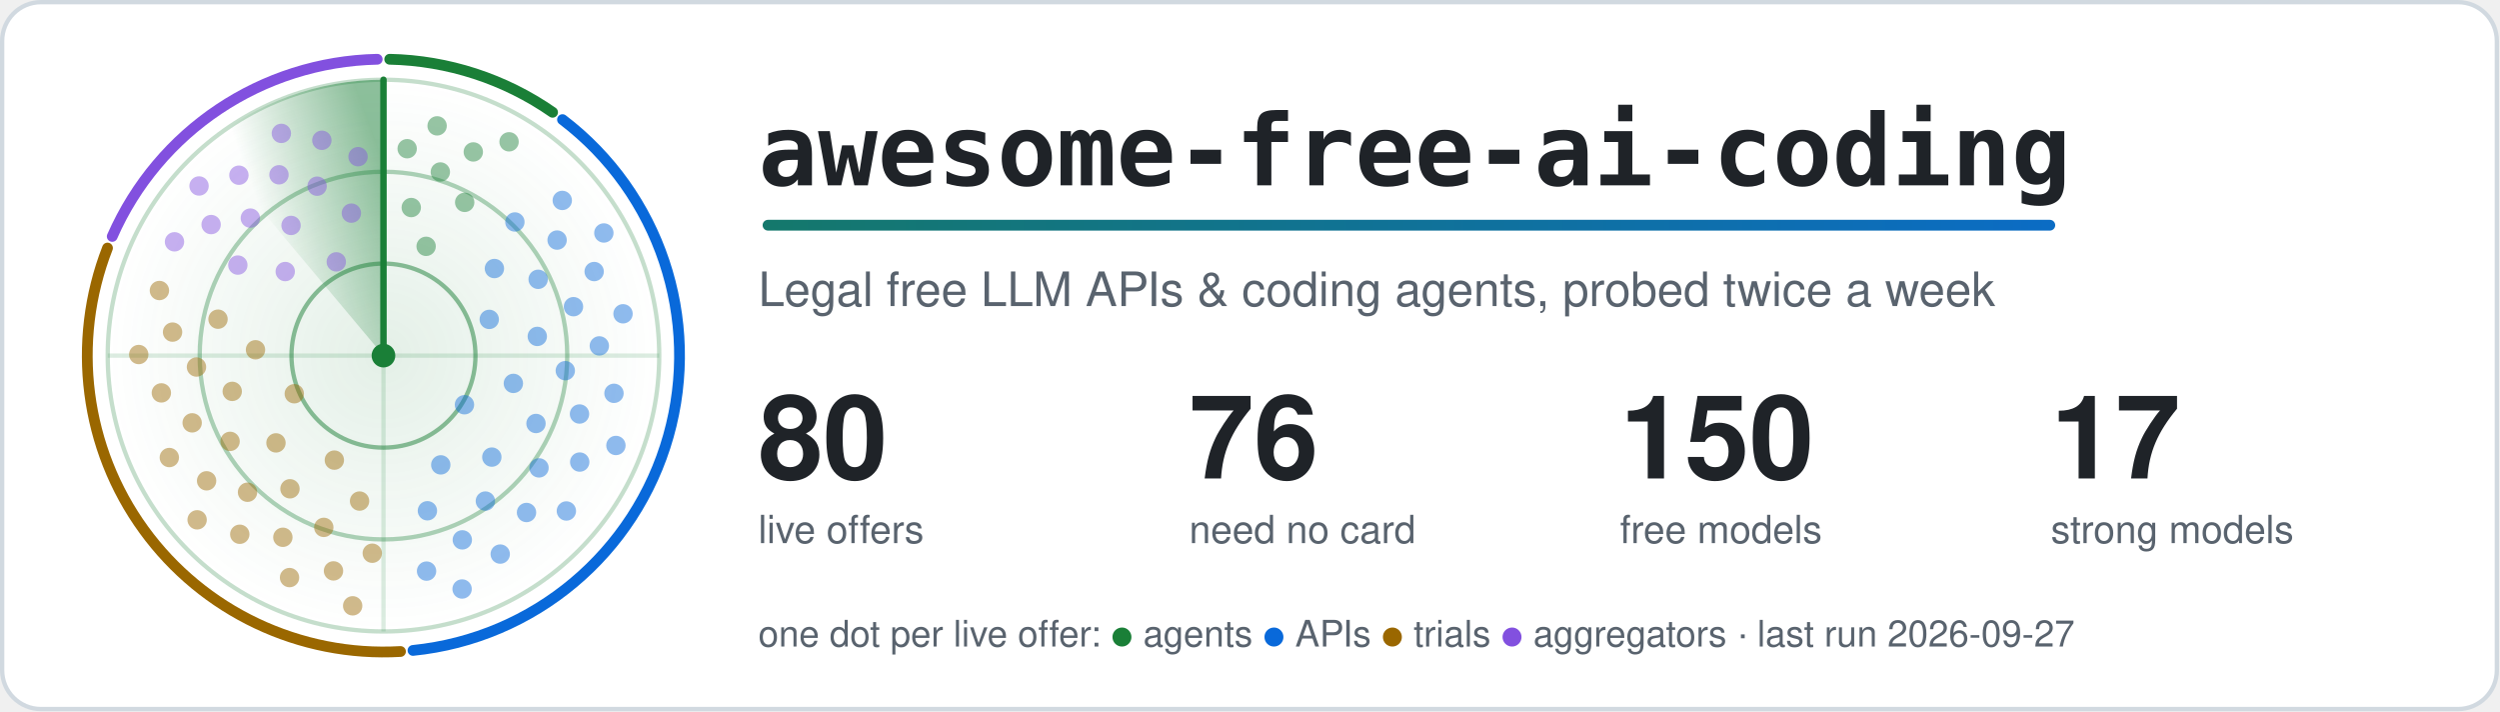
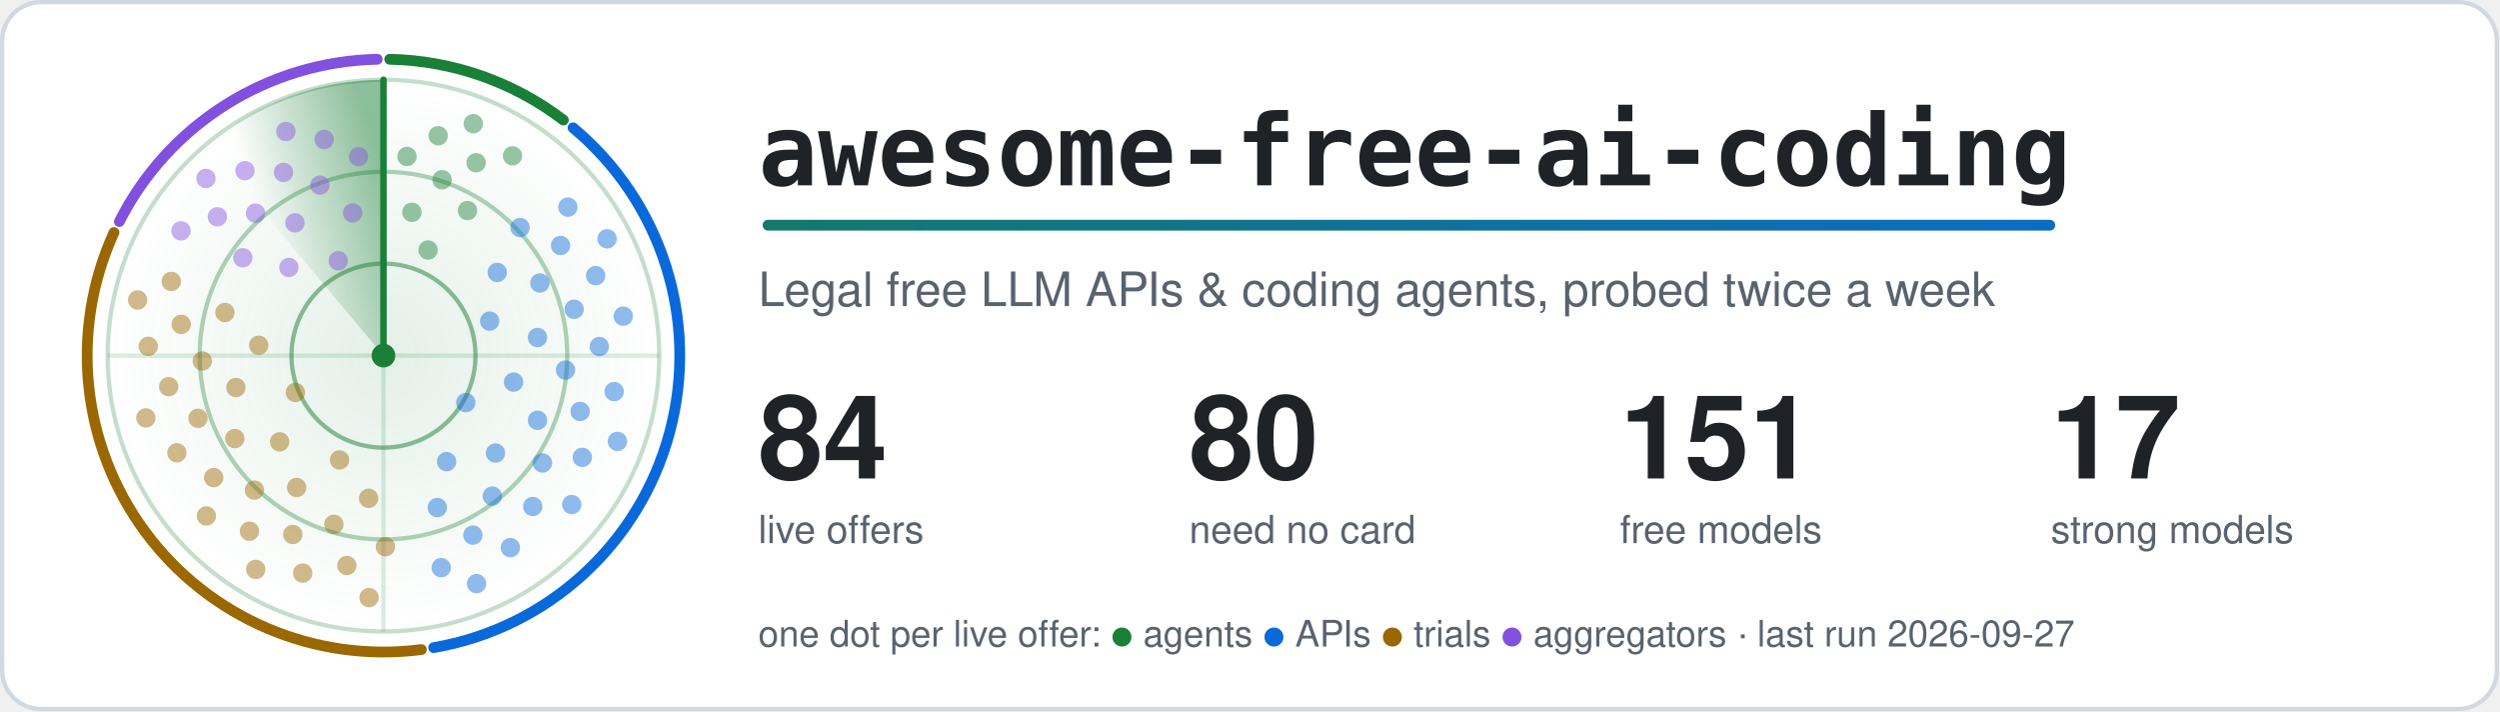
<svg xmlns="http://www.w3.org/2000/svg" width="1160" height="330" viewBox="0 0 1160 330" role="img" aria-labelledby="title">
  <style>.card{fill:#ffffff;stroke:#d1d9e0}.t{fill:#1f2328}.m{fill:#59636e}.ring{stroke:#1a7f37}.hub{fill:#1a7f37}.beam{stroke:#1a7f37}.s0,.s1,.g0,.g1{stop-color:#1a7f37}.a0{stop-color:#1a7f37}.a1{stop-color:#0969da}.dot.agents,.key.agents{fill:#1a7f37}.rim.agents{stroke:#1a7f37}.dot.apis,.key.apis{fill:#0969da}.rim.apis{stroke:#0969da}.dot.trials,.key.trials{fill:#9a6700}.rim.trials{stroke:#9a6700}.dot.aggregators,.key.aggregators{fill:#8250df}.rim.aggregators{stroke:#8250df}.rim{fill:none}.s0{stop-opacity:.5}.s1,.g1{stop-opacity:0}.g0{stop-opacity:.12}.dot{opacity:.45;animation:ping 6s linear infinite}@keyframes ping{0%,4%{opacity:1}55%,100%{opacity:.45}}@media (prefers-reduced-motion: reduce) {.dot { animation: none; opacity: 1 }}</style>
  <defs>
    <linearGradient id="accent" gradientUnits="userSpaceOnUse" x1="0" y1="0" x2="1100" y2="0">
      <stop class="a0" offset="0" />
      <stop class="a1" offset="1" />
    </linearGradient>
  </defs>
  <rect class="card" x="1" y="1" width="1158" height="328" rx="18" stroke-width="2" />
  <defs>
    <radialGradient id="glow">
      <stop class="g0" offset="0" />
      <stop class="g1" offset="1" />
    </radialGradient>
  </defs>
  <circle cx="178.0" cy="165.0" r="128.0" fill="url(#glow)" />
  <circle class="ring" cx="178.0" cy="165.0" r="42.7" fill="none" stroke-width="2" stroke-opacity=".5" />
  <circle class="ring" cx="178.0" cy="165.0" r="85.3" fill="none" stroke-width="2" stroke-opacity=".35" />
  <circle class="ring" cx="178.0" cy="165.0" r="128.0" fill="none" stroke-width="2" stroke-opacity=".25" />
  <path class="ring" d="M50.0 165.0H306.0M178.0 37.0V293.0" stroke-width="2" stroke-opacity=".15" />
-   <path class="rim agents" d="M180.9 27.5A137.5 137.5 0 0 1 256.5 52.1" stroke-width="5" stroke-linecap="round" />
-   <path class="rim apis" d="M261.1 55.5A137.5 137.5 0 0 1 191.7 301.8" stroke-width="5" stroke-linecap="round" />
-   <path class="rim trials" d="M185.9 302.3A137.5 137.5 0 0 1 49.9 115.1" stroke-width="5" stroke-linecap="round" />
-   <path class="rim aggregators" d="M52.1 109.7A137.5 137.5 0 0 1 175.1 27.5" stroke-width="5" stroke-linecap="round" />
+   <path class="rim agents" d="M180.9 27.5A137.5 137.5 0 0 1 261.5 55.7" stroke-width="5" stroke-linecap="round" />
+   <path class="rim apis" d="M266.0 59.3A137.5 137.5 0 0 1 201.3 300.5" stroke-width="5" stroke-linecap="round" />
+   <path class="rim trials" d="M195.6 301.4A137.5 137.5 0 0 1 52.9 107.9" stroke-width="5" stroke-linecap="round" />
+   <path class="rim aggregators" d="M55.4 102.8A137.5 137.5 0 0 1 175.1 27.5" stroke-width="5" stroke-linecap="round" />
  <defs>
    <linearGradient id="sweep" gradientUnits="userSpaceOnUse" x1="178.0" y1="75.4" x2="120.4" y2="96.4">
      <stop class="s0" offset="0" />
      <stop class="s1" offset="1" />
    </linearGradient>
  </defs>
  <g>
    <animateTransform attributeName="transform" type="rotate" from="0 178.0 165.0" to="360 178.0 165.0" dur="6s" repeatCount="indefinite" />
    <path fill="url(#sweep)" d="M178.0 165.0L95.7 66.9A128.0 128.0 0 0 1 178.0 37.0Z" />
    <line class="beam" x1="178.0" y1="165.0" x2="178.0" y2="37.0" stroke-width="3" stroke-linecap="round" />
  </g>
-   <circle class="dot agents" cx="197.8" cy="114.3" r="4.5" style="animation-delay:0.36s" />
-   <circle class="dot agents" cx="190.9" cy="96.3" r="4.5" style="animation-delay:0.18s" />
-   <circle class="dot agents" cx="215.7" cy="93.9" r="4.5" style="animation-delay:0.47s" />
-   <circle class="dot agents" cx="204.4" cy="79.8" r="4.5" style="animation-delay:0.29s" />
-   <circle class="dot agents" cx="189.0" cy="69.0" r="4.5" style="animation-delay:0.11s" />
-   <circle class="dot agents" cx="219.7" cy="70.5" r="4.5" style="animation-delay:0.40s" />
-   <circle class="dot agents" cx="202.9" cy="58.4" r="4.5" style="animation-delay:0.22s" />
-   <circle class="dot agents" cx="236.3" cy="65.8" r="4.5" style="animation-delay:0.51s" />
-   <circle class="dot apis" cx="215.6" cy="187.8" r="4.5" style="animation-delay:2.02s" />
-   <circle class="dot apis" cx="227.1" cy="148.2" r="4.5" style="animation-delay:1.18s" />
-   <circle class="dot apis" cx="204.6" cy="215.7" r="4.5" style="animation-delay:2.54s" />
-   <circle class="dot apis" cx="238.3" cy="177.9" r="4.5" style="animation-delay:1.70s" />
-   <circle class="dot apis" cx="229.5" cy="124.6" r="4.5" style="animation-delay:0.86s" />
-   <circle class="dot apis" cx="228.3" cy="212.1" r="4.5" style="animation-delay:2.22s" />
-   <circle class="dot apis" cx="249.4" cy="156.1" r="4.5" style="animation-delay:1.38s" />
-   <circle class="dot apis" cx="198.4" cy="237.0" r="4.5" style="animation-delay:2.74s" />
-   <circle class="dot apis" cx="248.8" cy="196.5" r="4.5" style="animation-delay:1.90s" />
-   <circle class="dot apis" cx="249.8" cy="129.6" r="4.5" style="animation-delay:1.06s" />
-   <circle class="dot apis" cx="225.3" cy="232.5" r="4.5" style="animation-delay:2.42s" />
-   <circle class="dot apis" cx="262.4" cy="172.0" r="4.5" style="animation-delay:1.58s" />
-   <circle class="dot apis" cx="239.0" cy="103.0" r="4.5" style="animation-delay:0.74s" />
-   <circle class="dot apis" cx="250.2" cy="217.1" r="4.5" style="animation-delay:2.10s" />
-   <circle class="dot apis" cx="266.2" cy="142.3" r="4.5" style="animation-delay:1.26s" />
-   <circle class="dot apis" cx="214.6" cy="250.5" r="4.5" style="animation-delay:2.61s" />
-   <circle class="dot apis" cx="269.0" cy="192.1" r="4.5" style="animation-delay:1.78s" />
-   <circle class="dot apis" cx="258.6" cy="111.4" r="4.5" style="animation-delay:0.94s" />
-   <circle class="dot apis" cx="244.4" cy="237.8" r="4.5" style="animation-delay:2.29s" />
-   <circle class="dot apis" cx="278.2" cy="160.5" r="4.5" style="animation-delay:1.46s" />
-   <circle class="dot apis" cx="198.0" cy="265.0" r="4.5" style="animation-delay:2.81s" />
-   <circle class="dot apis" cx="269.1" cy="214.4" r="4.5" style="animation-delay:1.97s" />
-   <circle class="dot apis" cx="275.8" cy="126.0" r="4.5" style="animation-delay:1.14s" />
-   <circle class="dot apis" cx="232.2" cy="257.1" r="4.5" style="animation-delay:2.49s" />
-   <circle class="dot apis" cx="285.0" cy="182.5" r="4.5" style="animation-delay:1.65s" />
-   <circle class="dot apis" cx="261.0" cy="93.0" r="4.5" style="animation-delay:0.82s" />
-   <circle class="dot apis" cx="262.9" cy="237.1" r="4.5" style="animation-delay:2.17s" />
-   <circle class="dot apis" cx="289.2" cy="145.6" r="4.5" style="animation-delay:1.34s" />
-   <circle class="dot apis" cx="214.5" cy="273.3" r="4.5" style="animation-delay:2.69s" />
-   <circle class="dot apis" cx="285.9" cy="206.7" r="4.5" style="animation-delay:1.85s" />
-   <circle class="dot apis" cx="280.3" cy="108.1" r="4.5" style="animation-delay:1.02s" />
-   <circle class="dot trials" cx="136.6" cy="182.7" r="4.5" style="animation-delay:4.11s" />
-   <circle class="dot trials" cx="155.2" cy="213.5" r="4.5" style="animation-delay:3.42s" />
-   <circle class="dot trials" cx="118.6" cy="162.3" r="4.5" style="animation-delay:4.54s" />
-   <circle class="dot trials" cx="128.1" cy="205.5" r="4.5" style="animation-delay:3.85s" />
-   <circle class="dot trials" cx="166.9" cy="232.5" r="4.5" style="animation-delay:3.16s" />
-   <circle class="dot trials" cx="107.8" cy="181.6" r="4.5" style="animation-delay:4.28s" />
-   <circle class="dot trials" cx="134.6" cy="226.8" r="4.5" style="animation-delay:3.58s" />
-   <circle class="dot trials" cx="101.2" cy="148.1" r="4.5" style="animation-delay:4.71s" />
-   <circle class="dot trials" cx="106.8" cy="204.8" r="4.5" style="animation-delay:4.01s" />
-   <circle class="dot trials" cx="150.3" cy="244.7" r="4.5" style="animation-delay:3.32s" />
-   <circle class="dot trials" cx="91.2" cy="170.3" r="4.5" style="animation-delay:4.44s" />
-   <circle class="dot trials" cx="114.9" cy="228.4" r="4.5" style="animation-delay:3.75s" />
-   <circle class="dot trials" cx="172.8" cy="256.7" r="4.5" style="animation-delay:3.05s" />
-   <circle class="dot trials" cx="89.2" cy="196.2" r="4.5" style="animation-delay:4.18s" />
-   <circle class="dot trials" cx="131.3" cy="249.3" r="4.5" style="animation-delay:3.48s" />
-   <circle class="dot trials" cx="80.1" cy="154.1" r="4.5" style="animation-delay:4.61s" />
-   <circle class="dot trials" cx="95.9" cy="223.1" r="4.5" style="animation-delay:3.91s" />
-   <circle class="dot trials" cx="154.8" cy="264.9" r="4.5" style="animation-delay:3.22s" />
-   <circle class="dot trials" cx="74.9" cy="182.3" r="4.5" style="animation-delay:4.34s" />
-   <circle class="dot trials" cx="111.3" cy="247.9" r="4.5" style="animation-delay:3.65s" />
-   <circle class="dot trials" cx="74.0" cy="134.8" r="4.5" style="animation-delay:4.77s" />
-   <circle class="dot trials" cx="78.6" cy="212.3" r="4.5" style="animation-delay:4.08s" />
-   <circle class="dot trials" cx="134.4" cy="268.0" r="4.5" style="animation-delay:3.38s" />
-   <circle class="dot trials" cx="64.4" cy="164.5" r="4.5" style="animation-delay:4.50s" />
-   <circle class="dot trials" cx="91.5" cy="241.2" r="4.5" style="animation-delay:3.81s" />
-   <circle class="dot trials" cx="163.7" cy="281.1" r="4.5" style="animation-delay:3.12s" />
-   <circle class="dot aggregators" cx="156.1" cy="121.5" r="4.5" style="animation-delay:5.55s" />
-   <circle class="dot aggregators" cx="132.4" cy="126.0" r="4.5" style="animation-delay:5.18s" />
-   <circle class="dot aggregators" cx="163.1" cy="98.9" r="4.5" style="animation-delay:5.79s" />
-   <circle class="dot aggregators" cx="135.1" cy="104.6" r="4.5" style="animation-delay:5.41s" />
-   <circle class="dot aggregators" cx="110.4" cy="123.0" r="4.5" style="animation-delay:5.03s" />
-   <circle class="dot aggregators" cx="147.2" cy="86.4" r="4.5" style="animation-delay:5.64s" />
-   <circle class="dot aggregators" cx="116.2" cy="101.2" r="4.5" style="animation-delay:5.27s" />
-   <circle class="dot aggregators" cx="166.2" cy="72.7" r="4.5" style="animation-delay:5.88s" />
-   <circle class="dot aggregators" cx="129.5" cy="81.1" r="4.5" style="animation-delay:5.50s" />
-   <circle class="dot aggregators" cx="98.0" cy="104.2" r="4.5" style="animation-delay:5.12s" />
-   <circle class="dot aggregators" cx="149.4" cy="65.1" r="4.5" style="animation-delay:5.73s" />
-   <circle class="dot aggregators" cx="110.9" cy="81.3" r="4.5" style="animation-delay:5.35s" />
-   <circle class="dot aggregators" cx="81.0" cy="112.2" r="4.5" style="animation-delay:4.98s" />
-   <circle class="dot aggregators" cx="130.6" cy="61.9" r="4.5" style="animation-delay:5.59s" />
-   <circle class="dot aggregators" cx="92.4" cy="86.3" r="4.5" style="animation-delay:5.21s" />
+   <circle class="dot agents" cx="198.7" cy="116.0" r="4.5" style="animation-delay:0.38s" />
+   <circle class="dot agents" cx="191.2" cy="98.5" r="4.5" style="animation-delay:0.19s" />
+   <circle class="dot agents" cx="217.0" cy="97.7" r="4.5" style="animation-delay:0.50s" />
+   <circle class="dot agents" cx="205.2" cy="83.4" r="4.5" style="animation-delay:0.31s" />
+   <circle class="dot agents" cx="188.9" cy="72.6" r="4.5" style="animation-delay:0.11s" />
+   <circle class="dot agents" cx="221.0" cy="75.5" r="4.5" style="animation-delay:0.43s" />
+   <circle class="dot agents" cx="203.4" cy="63.0" r="4.5" style="animation-delay:0.23s" />
+   <circle class="dot agents" cx="237.9" cy="72.3" r="4.5" style="animation-delay:0.55s" />
+   <circle class="dot agents" cx="219.7" cy="57.4" r="4.5" style="animation-delay:0.35s" />
+   <circle class="dot apis" cx="216.2" cy="186.8" r="4.5" style="animation-delay:2.00s" />
+   <circle class="dot apis" cx="227.3" cy="149.0" r="4.5" style="animation-delay:1.20s" />
+   <circle class="dot apis" cx="207.3" cy="214.2" r="4.5" style="animation-delay:2.49s" />
+   <circle class="dot apis" cx="238.4" cy="177.3" r="4.5" style="animation-delay:1.69s" />
+   <circle class="dot apis" cx="230.8" cy="126.4" r="4.5" style="animation-delay:0.90s" />
+   <circle class="dot apis" cx="230.0" cy="210.2" r="4.5" style="animation-delay:2.18s" />
+   <circle class="dot apis" cx="249.5" cy="156.6" r="4.5" style="animation-delay:1.39s" />
+   <circle class="dot apis" cx="203.0" cy="235.5" r="4.5" style="animation-delay:2.67s" />
+   <circle class="dot apis" cx="249.5" cy="195.0" r="4.5" style="animation-delay:1.88s" />
+   <circle class="dot apis" cx="250.6" cy="131.3" r="4.5" style="animation-delay:1.08s" />
+   <circle class="dot apis" cx="228.5" cy="230.2" r="4.5" style="animation-delay:2.37s" />
+   <circle class="dot apis" cx="262.5" cy="171.7" r="4.5" style="animation-delay:1.58s" />
+   <circle class="dot apis" cx="241.4" cy="105.6" r="4.5" style="animation-delay:0.78s" />
+   <circle class="dot apis" cx="251.8" cy="214.8" r="4.5" style="animation-delay:2.07s" />
+   <circle class="dot apis" cx="266.5" cy="143.5" r="4.5" style="animation-delay:1.27s" />
+   <circle class="dot apis" cx="219.5" cy="248.3" r="4.5" style="animation-delay:2.56s" />
+   <circle class="dot apis" cx="269.3" cy="190.9" r="4.5" style="animation-delay:1.76s" />
+   <circle class="dot apis" cx="260.2" cy="113.9" r="4.5" style="animation-delay:0.97s" />
+   <circle class="dot apis" cx="247.3" cy="235.0" r="4.5" style="animation-delay:2.25s" />
+   <circle class="dot apis" cx="278.2" cy="160.8" r="4.5" style="animation-delay:1.46s" />
+   <circle class="dot apis" cx="204.8" cy="263.4" r="4.5" style="animation-delay:2.75s" />
+   <circle class="dot apis" cx="270.3" cy="212.2" r="4.5" style="animation-delay:1.95s" />
+   <circle class="dot apis" cx="276.5" cy="127.9" r="4.5" style="animation-delay:1.16s" />
+   <circle class="dot apis" cx="236.9" cy="254.1" r="4.5" style="animation-delay:2.44s" />
+   <circle class="dot apis" cx="285.1" cy="181.7" r="4.5" style="animation-delay:1.65s" />
+   <circle class="dot apis" cx="263.6" cy="96.1" r="4.5" style="animation-delay:0.85s" />
+   <circle class="dot apis" cx="265.4" cy="234.1" r="4.5" style="animation-delay:2.14s" />
+   <circle class="dot apis" cx="289.3" cy="146.7" r="4.5" style="animation-delay:1.34s" />
+   <circle class="dot apis" cx="221.2" cy="270.8" r="4.5" style="animation-delay:2.63s" />
+   <circle class="dot apis" cx="286.6" cy="204.8" r="4.5" style="animation-delay:1.84s" />
+   <circle class="dot apis" cx="281.8" cy="110.8" r="4.5" style="animation-delay:1.04s" />
+   <circle class="dot trials" cx="137.1" cy="182.1" r="4.5" style="animation-delay:4.12s" />
+   <circle class="dot trials" cx="157.6" cy="213.4" r="4.5" style="animation-delay:3.38s" />
+   <circle class="dot trials" cx="120.1" cy="160.2" r="4.5" style="animation-delay:4.58s" />
+   <circle class="dot trials" cx="129.8" cy="205.0" r="4.5" style="animation-delay:3.84s" />
+   <circle class="dot trials" cx="171.1" cy="231.2" r="4.5" style="animation-delay:3.10s" />
+   <circle class="dot trials" cx="109.5" cy="179.8" r="4.5" style="animation-delay:4.30s" />
+   <circle class="dot trials" cx="137.7" cy="226.2" r="4.5" style="animation-delay:3.56s" />
+   <circle class="dot trials" cx="104.4" cy="145.0" r="4.5" style="animation-delay:4.75s" />
+   <circle class="dot trials" cx="109.0" cy="203.5" r="4.5" style="animation-delay:4.01s" />
+   <circle class="dot trials" cx="155.0" cy="243.3" r="4.5" style="animation-delay:3.27s" />
+   <circle class="dot trials" cx="93.9" cy="167.5" r="4.5" style="animation-delay:4.47s" />
+   <circle class="dot trials" cx="118.1" cy="227.4" r="4.5" style="animation-delay:3.73s" />
+   <circle class="dot trials" cx="178.9" cy="253.7" r="4.5" style="animation-delay:2.99s" />
+   <circle class="dot trials" cx="91.9" cy="194.1" r="4.5" style="animation-delay:4.19s" />
+   <circle class="dot trials" cx="135.9" cy="248.0" r="4.5" style="animation-delay:3.45s" />
+   <circle class="dot trials" cx="84.1" cy="150.5" r="4.5" style="animation-delay:4.65s" />
+   <circle class="dot trials" cx="99.2" cy="221.6" r="4.5" style="animation-delay:3.91s" />
+   <circle class="dot trials" cx="161.0" cy="262.4" r="4.5" style="animation-delay:3.17s" />
+   <circle class="dot trials" cx="78.3" cy="179.4" r="4.5" style="animation-delay:4.36s" />
+   <circle class="dot trials" cx="115.8" cy="246.5" r="4.5" style="animation-delay:3.62s" />
+   <circle class="dot trials" cx="79.5" cy="130.6" r="4.5" style="animation-delay:4.82s" />
+   <circle class="dot trials" cx="82.1" cy="210.1" r="4.5" style="animation-delay:4.08s" />
+   <circle class="dot trials" cx="140.5" cy="265.9" r="4.5" style="animation-delay:3.34s" />
+   <circle class="dot trials" cx="68.8" cy="160.7" r="4.5" style="animation-delay:4.54s" />
+   <circle class="dot trials" cx="95.8" cy="239.4" r="4.5" style="animation-delay:3.80s" />
+   <circle class="dot trials" cx="171.3" cy="277.3" r="4.5" style="animation-delay:3.06s" />
+   <circle class="dot trials" cx="67.7" cy="193.9" r="4.5" style="animation-delay:4.26s" />
+   <circle class="dot trials" cx="118.7" cy="264.2" r="4.5" style="animation-delay:3.51s" />
+   <circle class="dot trials" cx="63.9" cy="139.2" r="4.5" style="animation-delay:4.71s" />
+   <circle class="dot aggregators" cx="157.0" cy="121.0" r="4.5" style="animation-delay:5.58s" />
+   <circle class="dot aggregators" cx="134.1" cy="124.1" r="4.5" style="animation-delay:5.22s" />
+   <circle class="dot aggregators" cx="163.7" cy="98.8" r="4.5" style="animation-delay:5.80s" />
+   <circle class="dot aggregators" cx="136.9" cy="103.4" r="4.5" style="animation-delay:5.44s" />
+   <circle class="dot aggregators" cx="112.7" cy="119.6" r="4.5" style="animation-delay:5.08s" />
+   <circle class="dot aggregators" cx="148.5" cy="85.9" r="4.5" style="animation-delay:5.66s" />
+   <circle class="dot aggregators" cx="118.6" cy="98.9" r="4.5" style="animation-delay:5.30s" />
+   <circle class="dot aggregators" cx="166.4" cy="72.7" r="4.5" style="animation-delay:5.88s" />
+   <circle class="dot aggregators" cx="131.6" cy="80.0" r="4.5" style="animation-delay:5.52s" />
+   <circle class="dot aggregators" cx="100.9" cy="100.6" r="4.5" style="animation-delay:5.16s" />
+   <circle class="dot aggregators" cx="150.5" cy="64.7" r="4.5" style="animation-delay:5.74s" />
+   <circle class="dot aggregators" cx="113.7" cy="79.2" r="4.5" style="animation-delay:5.39s" />
+   <circle class="dot aggregators" cx="84.0" cy="107.1" r="4.5" style="animation-delay:5.03s" />
+   <circle class="dot aggregators" cx="132.7" cy="61.0" r="4.5" style="animation-delay:5.61s" />
+   <circle class="dot aggregators" cx="95.6" cy="82.8" r="4.5" style="animation-delay:5.25s" />
  <circle class="hub" cx="178.0" cy="165.0" r="5.5" />
  <text class="t" x="352" y="86" font-family="ui-monospace, SFMono-Regular, Menlo, Consolas, monospace" font-size="46" font-weight="700">awesome-free-ai-coding</text>
  <rect x="354" y="102" width="600" height="5" rx="2.5" fill="url(#accent)" />
  <text class="m" x="352" y="142" font-family="-apple-system, BlinkMacSystemFont, 'Segoe UI', Helvetica, Arial, sans-serif" font-size="22">Legal free LLM APIs &amp; coding agents, probed twice a week</text>
-   <text class="t" x="352" y="222" font-family="-apple-system, BlinkMacSystemFont, 'Segoe UI', Helvetica, Arial, sans-serif" font-size="54" font-weight="700">80</text>
+   <text class="t" x="352" y="222" font-family="-apple-system, BlinkMacSystemFont, 'Segoe UI', Helvetica, Arial, sans-serif" font-size="54" font-weight="700">84</text>
  <text class="m" x="352" y="252" font-family="-apple-system, BlinkMacSystemFont, 'Segoe UI', Helvetica, Arial, sans-serif" font-size="18">live offers</text>
-   <text class="t" x="552" y="222" font-family="-apple-system, BlinkMacSystemFont, 'Segoe UI', Helvetica, Arial, sans-serif" font-size="54" font-weight="700">76</text>
+   <text class="t" x="552" y="222" font-family="-apple-system, BlinkMacSystemFont, 'Segoe UI', Helvetica, Arial, sans-serif" font-size="54" font-weight="700">80</text>
  <text class="m" x="552" y="252" font-family="-apple-system, BlinkMacSystemFont, 'Segoe UI', Helvetica, Arial, sans-serif" font-size="18">need no card</text>
-   <text class="t" x="752" y="222" font-family="-apple-system, BlinkMacSystemFont, 'Segoe UI', Helvetica, Arial, sans-serif" font-size="54" font-weight="700">150</text>
+   <text class="t" x="752" y="222" font-family="-apple-system, BlinkMacSystemFont, 'Segoe UI', Helvetica, Arial, sans-serif" font-size="54" font-weight="700">151</text>
  <text class="m" x="752" y="252" font-family="-apple-system, BlinkMacSystemFont, 'Segoe UI', Helvetica, Arial, sans-serif" font-size="18">free models</text>
  <text class="t" x="952" y="222" font-family="-apple-system, BlinkMacSystemFont, 'Segoe UI', Helvetica, Arial, sans-serif" font-size="54" font-weight="700">17</text>
  <text class="m" x="952" y="252" font-family="-apple-system, BlinkMacSystemFont, 'Segoe UI', Helvetica, Arial, sans-serif" font-size="18">strong models</text>
  <text class="m" x="352" y="300" font-family="-apple-system, BlinkMacSystemFont, 'Segoe UI', Helvetica, Arial, sans-serif" font-size="17">one dot per live offer: <tspan class="key agents">●</tspan> agents <tspan class="key apis">●</tspan> APIs <tspan class="key trials">●</tspan> trials <tspan class="key aggregators">●</tspan> aggregators · last run 2026-09-27</text>
</svg>
